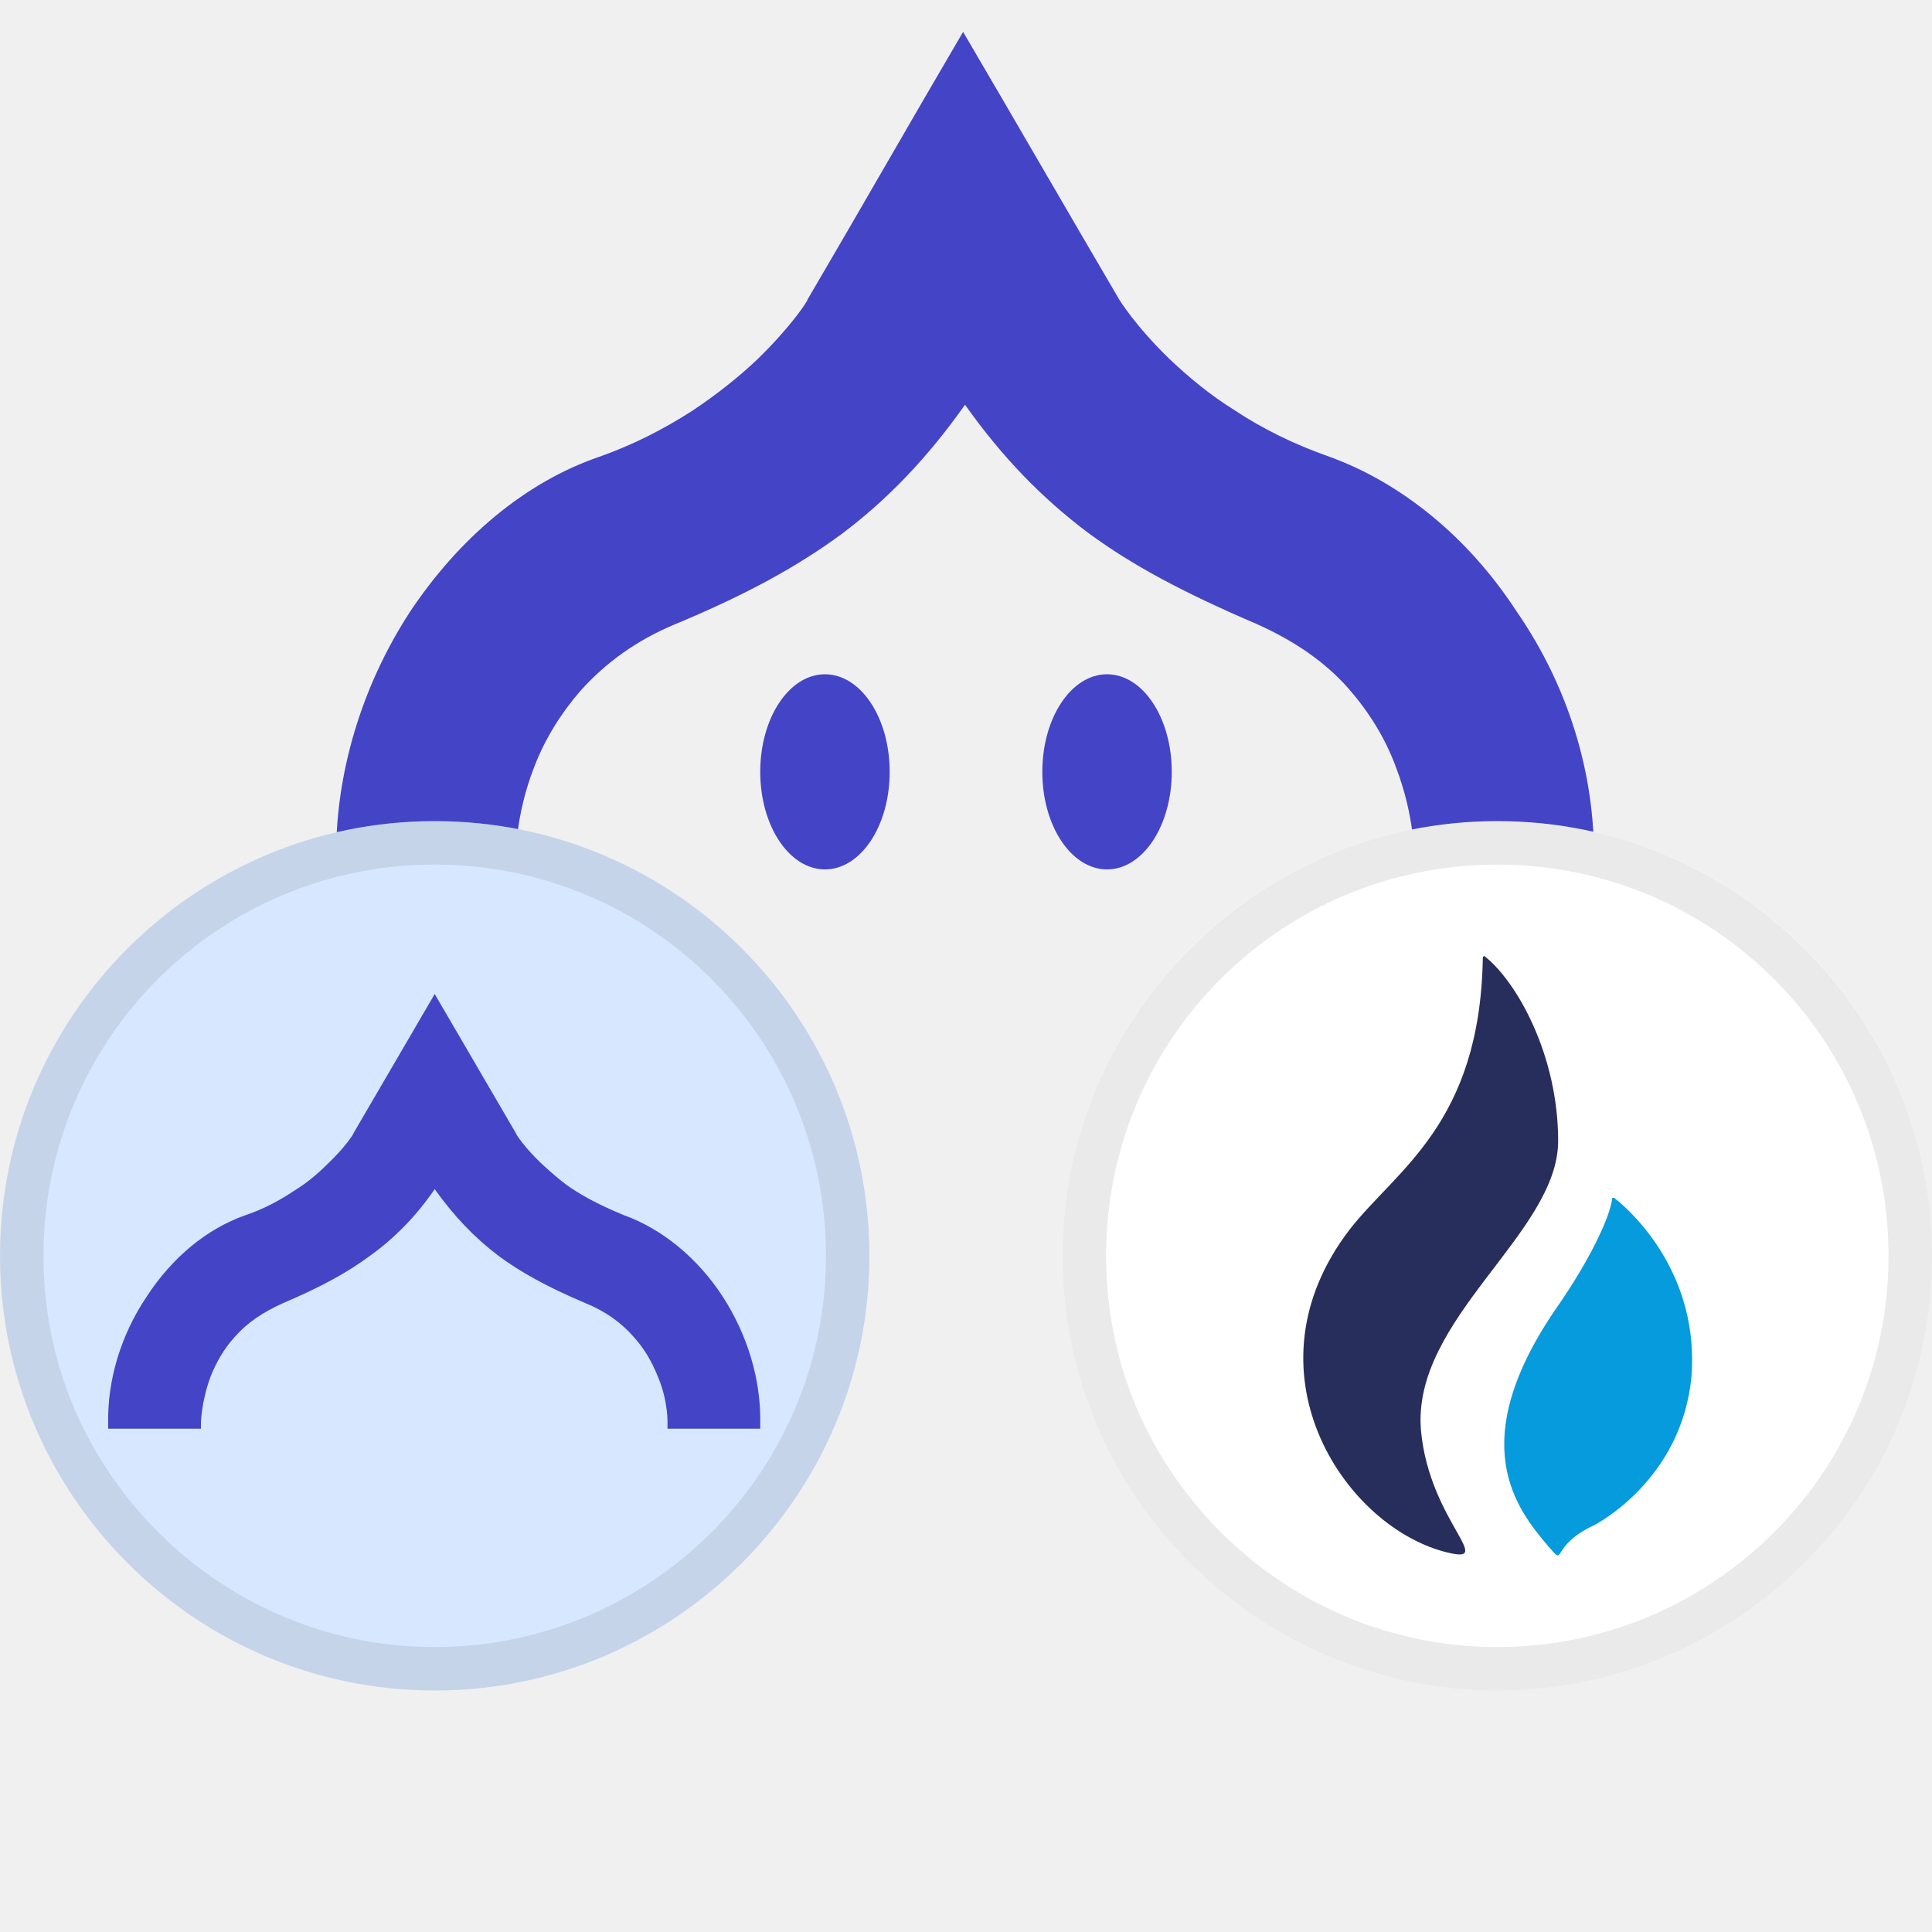
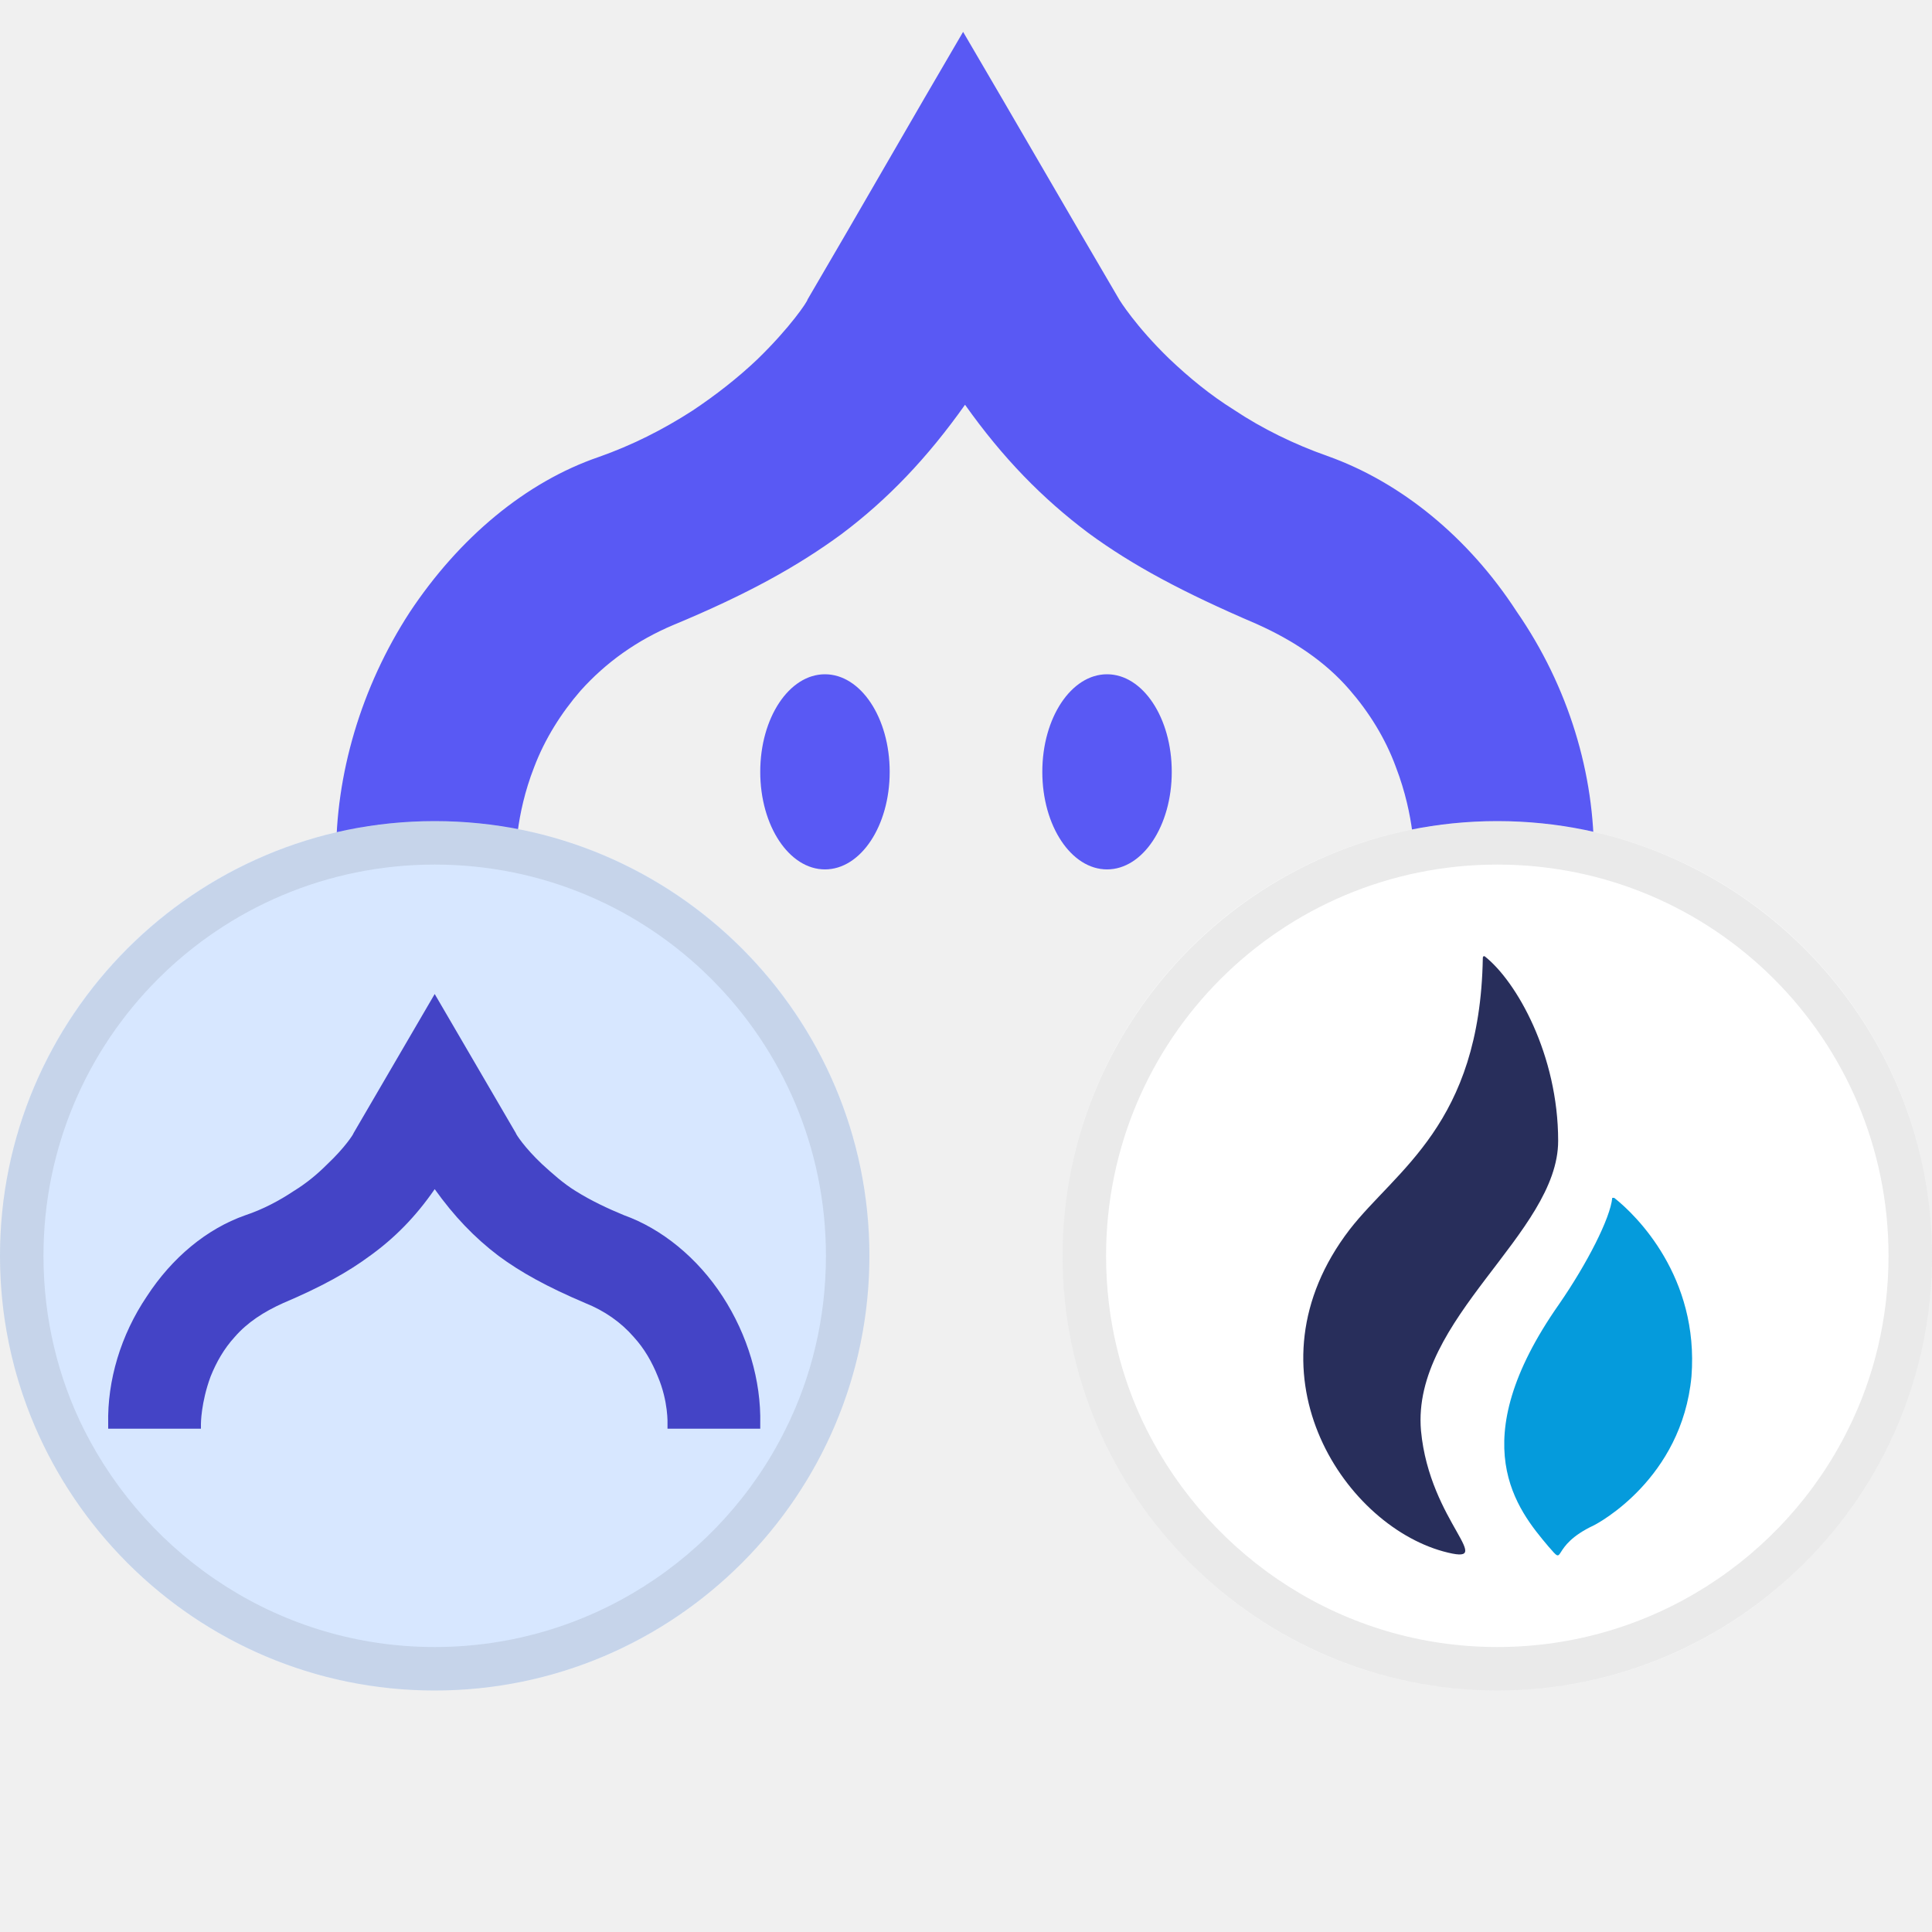
<svg xmlns="http://www.w3.org/2000/svg" version="1.1" id="Layer_1" x="0px" y="0px" viewBox="0 0 200 200" style="enable-background:new 0 0 200 200;" xml:space="preserve">
  <style type="text/css">
- 	.st0{fill:#4444C6;}
+ 	.st0{fill:#5959F4;}
	.st1{fill:#D7E7FF;}
- 	.st2{opacity:0.1;fill:#242628;}
- 	.st3{fill:#FFFFFF;}
- 	.st4{fill:#282E5B;}
- 	.st5{fill:#059BDC;}
+ 	.st2{opacity:0.1;fill:#242628;enable-background:new    ;}
+ 	.st3{fill:#4444C6;}
+ 	.st4{fill:#FFFFFF;}
+ 	.st5{fill:#282E5B;}
+ 	.st6{fill:#059BDC;}
</style>
  <g>
-     <path id="C" class="st0" d="M92.1,79.9c0,5.6-3,10.1-6.7,10.1c-3.7,0-6.7-4.5-6.7-10.1s3-10.1,6.7-10.1   C89.1,69.8,92.1,74.3,92.1,79.9z" />
+     <path class="st0" d="M92.1,79.9c0,5.6-3,10.1-6.7,10.1s-6.7-4.5-6.7-10.1s3-10.1,6.7-10.1S92.1,74.3,92.1,79.9z" />
+     <path class="st0" d="M121.3,79.9c0,5.6-3,10.1-6.7,10.1s-6.7-4.5-6.7-10.1s3-10.1,6.7-10.1S121.3,74.3,121.3,79.9z" />
+     <path class="st0" d="M165,88.9v0.9h-0.9c-5.3,0-6.9,0-7.4,0c-0.4,0-0.4,0-0.7,0c-0.6,0-2.1,0-8.6,0.1h-1v-1c0,0,0.1-4.3-1.9-9.5   c-1.1-3-2.8-5.7-4.8-8c-2.5-2.9-5.8-5.1-9.6-6.8c-7.7-3.3-12.9-6.1-17.4-9.4c-4.8-3.6-8.9-7.8-12.8-13.3c-3.9,5.5-8,9.8-12.8,13.4   c-4.5,3.3-9.7,6.2-17.4,9.4c-3.8,1.6-7,3.9-9.6,6.8c-2,2.3-3.7,5-4.8,7.9c-2,5.1-1.9,9.4-1.9,9.5v1h-1c-6.4,0-8-0.1-8.6-0.1   c-0.3,0-0.3,0-0.7,0c-0.6,0-2.1,0-7.4,0h-0.9v-0.9c-0.1-8.7,2.6-17.8,7.6-25.5c5.1-7.7,12-13.5,19.6-16.1c3.4-1.2,6.6-2.8,9.7-4.8   c2.4-1.6,4.7-3.4,6.7-5.3c3.4-3.3,5.2-6,5.2-6.2C89,21.8,94.3,12.5,99.7,3.3c5.4,9.2,10.7,18.4,16.1,27.6c0.1,0.2,1.8,2.9,5.2,6.2   c2.1,2,4.3,3.8,6.7,5.3c3,2,6.3,3.6,9.7,4.8c7.6,2.7,14.6,8.4,19.6,16.1C162.4,71.1,165.1,80.2,165,88.9z" />
  </g>
-   <g>
-     <path class="st0" d="M121.3,79.9c0,5.6-3,10.1-6.7,10.1c-3.7,0-6.7-4.5-6.7-10.1s3-10.1,6.7-10.1C118.3,69.8,121.3,74.3,121.3,79.9   z" />
-   </g>
-   <path class="st0" d="M165,88.9l0,0.9l-0.9,0c-5.3,0-6.9,0-7.4,0c-0.4,0-0.4,0-0.7,0c-0.6,0-2.1,0-8.6,0.1l-1,0l0-1  c0,0,0.1-4.3-1.9-9.5c-1.1-3-2.8-5.7-4.8-8c-2.5-2.9-5.8-5.1-9.6-6.8c-7.7-3.3-12.9-6.1-17.4-9.4c-4.8-3.6-8.9-7.8-12.8-13.3  c-3.9,5.5-8,9.8-12.8,13.4c-4.5,3.3-9.7,6.2-17.4,9.4c-3.8,1.6-7,3.9-9.6,6.8c-2,2.3-3.7,5-4.8,7.9c-2,5.1-1.9,9.4-1.9,9.5l0,1l-1,0  c-6.4,0-8-0.1-8.6-0.1c-0.3,0-0.3,0-0.7,0c-0.6,0-2.1,0-7.4,0l-0.9,0l0-0.9c-0.1-8.7,2.6-17.8,7.6-25.5c5.1-7.7,12-13.5,19.6-16.1  c3.4-1.2,6.6-2.8,9.7-4.8c2.4-1.6,4.7-3.4,6.7-5.3c3.4-3.3,5.2-6,5.2-6.2c5.4-9.2,10.7-18.5,16.1-27.7c5.4,9.2,10.7,18.4,16.1,27.6  c0.1,0.2,1.8,2.9,5.2,6.2c2.1,2,4.3,3.8,6.7,5.3c3,2,6.3,3.6,9.7,4.8c7.6,2.7,14.6,8.4,19.6,16.1C162.4,71.1,165.1,80.2,165,88.9z" />
-   <path class="st1" d="M90,130c0,7.2-1.7,14-4.7,20c0,0,0,0,0,0c-7.4,14.8-22.6,25-40.3,25h0c-17.7,0-32.9-10.2-40.3-25c0,0,0,0,0,0  c-3-6-4.7-12.8-4.7-20c0-24.8,20.1-45,45-45h0C69.9,85,90,105.2,90,130z" />
-   <path class="st2" d="M45,85c-24.8,0-45,20.2-45,45s20.2,45,45,45s45-20.2,45-45S69.8,85,45,85z M81.3,148  c-6.6,13.3-20.4,22.5-36.3,22.5h0c-15.9,0-29.6-9.2-36.3-22.5c0,0,0,0,0,0c-2.7-5.4-4.2-11.5-4.2-18c0-22.4,18.1-40.5,40.5-40.5h0  c22.4,0,40.5,18.1,40.5,40.5C85.5,136.5,84,142.6,81.3,148C81.3,148,81.3,148,81.3,148z" />
-   <path class="st0" d="M78.7,147.4l0,0.5l-0.5,0c-2.8,0-3.6,0-3.9,0c-0.2,0-0.2,0-0.3,0c-0.3,0-1.1,0-4.4,0l-0.5,0l0-0.5  c0,0,0.1-2.3-1-4.9c-0.6-1.5-1.4-2.9-2.5-4.1c-1.3-1.5-3-2.7-5-3.5c-4-1.7-6.7-3.2-9-4.9c-2.5-1.9-4.6-4.1-6.6-6.9  c-2,2.9-4.2,5.1-6.7,6.9c-2.3,1.7-5,3.2-9,4.9c-2,0.9-3.7,2-5,3.5c-1.1,1.2-1.9,2.6-2.5,4.1c-1,2.7-1,4.9-1,4.9l0,0.5l-0.5,0  c-3.3,0-4.1,0-4.4,0c-0.2,0-0.2,0-0.3,0c-0.3,0-1.1,0-3.9,0l-0.5,0l0-0.5c-0.1-4.5,1.3-9.2,4-13.2c2.6-4,6.2-7,10.2-8.4  c1.8-0.6,3.5-1.5,5-2.5c1.3-0.8,2.4-1.7,3.5-2.8c1.8-1.7,2.7-3.1,2.7-3.2c2.8-4.8,5.6-9.6,8.4-14.4c2.8,4.8,5.6,9.6,8.4,14.4  c0,0.1,0.9,1.5,2.7,3.2c1.1,1,2.2,2,3.5,2.8c1.6,1,3.3,1.8,5,2.5c3.9,1.4,7.6,4.4,10.2,8.4C77.4,138.2,78.8,142.9,78.7,147.4z" />
-   <path class="st3" d="M200,130c0,7.2-1.7,14-4.7,20c0,0,0,0,0,0c-7.4,14.8-22.6,25-40.3,25h0c-17.7,0-32.9-10.2-40.3-25c0,0,0,0,0,0  c-3-6-4.7-12.8-4.7-20c0-24.8,20.1-45,45-45h0C179.9,85,200,105.2,200,130z" />
-   <path class="st2" d="M155,85c-24.8,0-45,20.2-45,45s20.2,45,45,45s45-20.2,45-45S179.8,85,155,85z M191.3,148  c-6.6,13.3-20.4,22.5-36.3,22.5h0c-15.9,0-29.6-9.2-36.3-22.5c0,0,0,0,0,0c-2.7-5.4-4.2-11.5-4.2-18c0-22.4,18.1-40.5,40.5-40.5h0  c22.4,0,40.5,18.1,40.5,40.5C195.5,136.5,194,142.6,191.3,148C191.3,148,191.3,148,191.3,148z" />
-   <path class="st4" d="M161.3,118.1c0-8.9-4.3-16.5-7.6-19.1c0,0-0.2-0.1-0.2,0.2c-0.3,17.2-9,21.9-13.8,28.1  c-11.1,14.5-0.8,30.4,9.7,33.3c5.9,1.6-1.4-2.9-2.3-12.5C146.1,136.5,161.3,127.7,161.3,118.1" />
-   <path class="st5" d="M167.1,124c0,0-0.1,0-0.2,0c0,0,0,0,0,0c-0.2,2.1-2.6,6.8-5.5,11c-10.1,14.4-4.3,21.3-1.1,25.1  c1.9,2.2,0,0,4.7-2.2c0.4-0.2,9.1-4.8,10.1-15.4C175.9,132.2,169.4,125.8,167.1,124" />
+   <path class="st1" d="M90,130c0,7.2-1.7,14-4.7,20l0,0c-7.4,14.8-22.6,25-40.3,25l0,0c-17.7,0-32.9-10.2-40.3-25l0,0  c-3-6-4.7-12.8-4.7-20c0-24.8,20.1-45,45-45l0,0C69.9,85,90,105.2,90,130z" />
+   <path class="st2" d="M45,85c-24.8,0-45,20.2-45,45s20.2,45,45,45s45-20.2,45-45S69.8,85,45,85z M81.3,148  c-6.6,13.3-20.4,22.5-36.3,22.5l0,0c-15.9,0-29.6-9.2-36.3-22.5l0,0c-2.7-5.4-4.2-11.5-4.2-18c0-22.4,18.1-40.5,40.5-40.5l0,0  c22.4,0,40.5,18.1,40.5,40.5C85.5,136.5,84,142.6,81.3,148L81.3,148z" />
+   <path class="st3" d="M78.7,147.4v0.5h-0.5c-2.8,0-3.6,0-3.9,0c-0.2,0-0.2,0-0.3,0c-0.3,0-1.1,0-4.4,0h-0.5v-0.5c0,0,0.1-2.3-1-4.9  c-0.6-1.5-1.4-2.9-2.5-4.1c-1.3-1.5-3-2.7-5-3.5c-4-1.7-6.7-3.2-9-4.9c-2.5-1.9-4.6-4.1-6.6-6.9c-2,2.9-4.2,5.1-6.7,6.9  c-2.3,1.7-5,3.2-9,4.9c-2,0.9-3.7,2-5,3.5c-1.1,1.2-1.9,2.6-2.5,4.1c-1,2.7-1,4.9-1,4.9v0.5h-0.5c-3.3,0-4.1,0-4.4,0  c-0.2,0-0.2,0-0.3,0c-0.3,0-1.1,0-3.9,0h-0.5v-0.5c-0.1-4.5,1.3-9.2,4-13.2c2.6-4,6.2-7,10.2-8.4c1.8-0.6,3.5-1.5,5-2.5  c1.3-0.8,2.4-1.7,3.5-2.8c1.8-1.7,2.7-3.1,2.7-3.2c2.8-4.8,5.6-9.6,8.4-14.4c2.8,4.8,5.6,9.6,8.4,14.4c0,0.1,0.9,1.5,2.7,3.2  c1.1,1,2.2,2,3.5,2.8c1.6,1,3.3,1.8,5,2.5c3.9,1.4,7.6,4.4,10.2,8.4C77.4,138.2,78.8,142.9,78.7,147.4z" />
+   <path class="st4" d="M200,130c0,7.2-1.7,14-4.7,20l0,0c-7.4,14.8-22.6,25-40.3,25l0,0c-17.7,0-32.9-10.2-40.3-25l0,0  c-3-6-4.7-12.8-4.7-20c0-24.8,20.1-45,45-45l0,0C179.9,85,200,105.2,200,130z" />
+   <path class="st2" d="M155,85c-24.8,0-45,20.2-45,45s20.2,45,45,45s45-20.2,45-45S179.8,85,155,85z M191.3,148  c-6.6,13.3-20.4,22.5-36.3,22.5l0,0c-15.9,0-29.6-9.2-36.3-22.5l0,0c-2.7-5.4-4.2-11.5-4.2-18c0-22.4,18.1-40.5,40.5-40.5l0,0  c22.4,0,40.5,18.1,40.5,40.5C195.5,136.5,194,142.6,191.3,148L191.3,148z" />
+   <path class="st5" d="M161.3,118.1c0-8.9-4.3-16.5-7.6-19.1c0,0-0.2-0.1-0.2,0.2c-0.3,17.2-9,21.9-13.8,28.1  c-11.1,14.5-0.8,30.4,9.7,33.3c5.9,1.6-1.4-2.9-2.3-12.5C146.1,136.5,161.3,127.7,161.3,118.1" />
+   <path class="st6" d="M167.1,124c0,0-0.1,0-0.2,0l0,0c-0.2,2.1-2.6,6.8-5.5,11c-10.1,14.4-4.3,21.3-1.1,25.1c1.9,2.2,0,0,4.7-2.2  c0.4-0.2,9.1-4.8,10.1-15.4C175.9,132.2,169.4,125.8,167.1,124" />
</svg>
